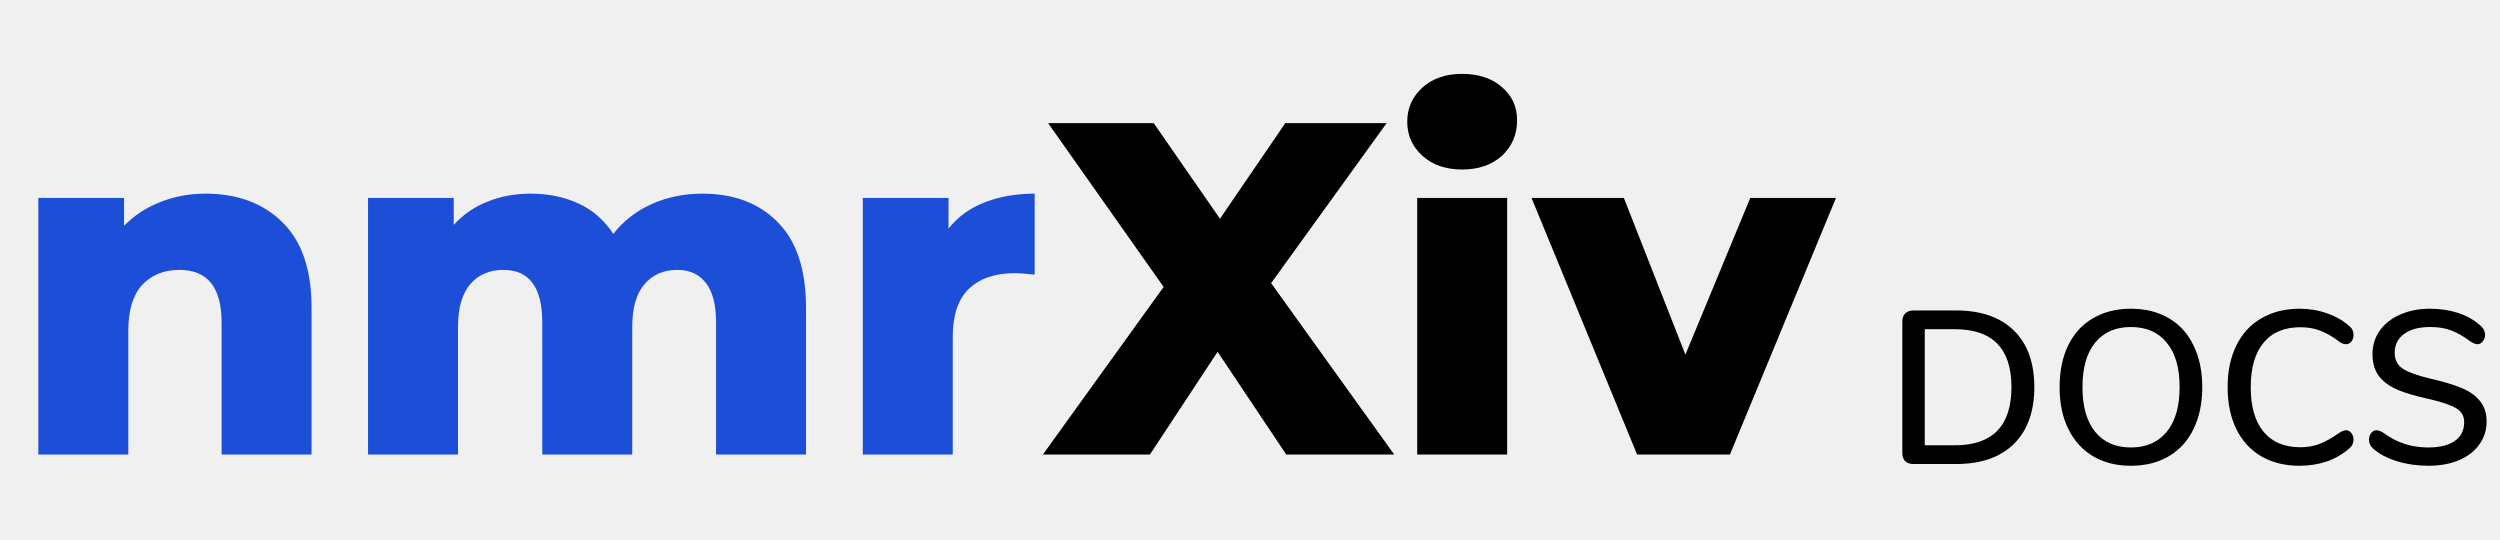
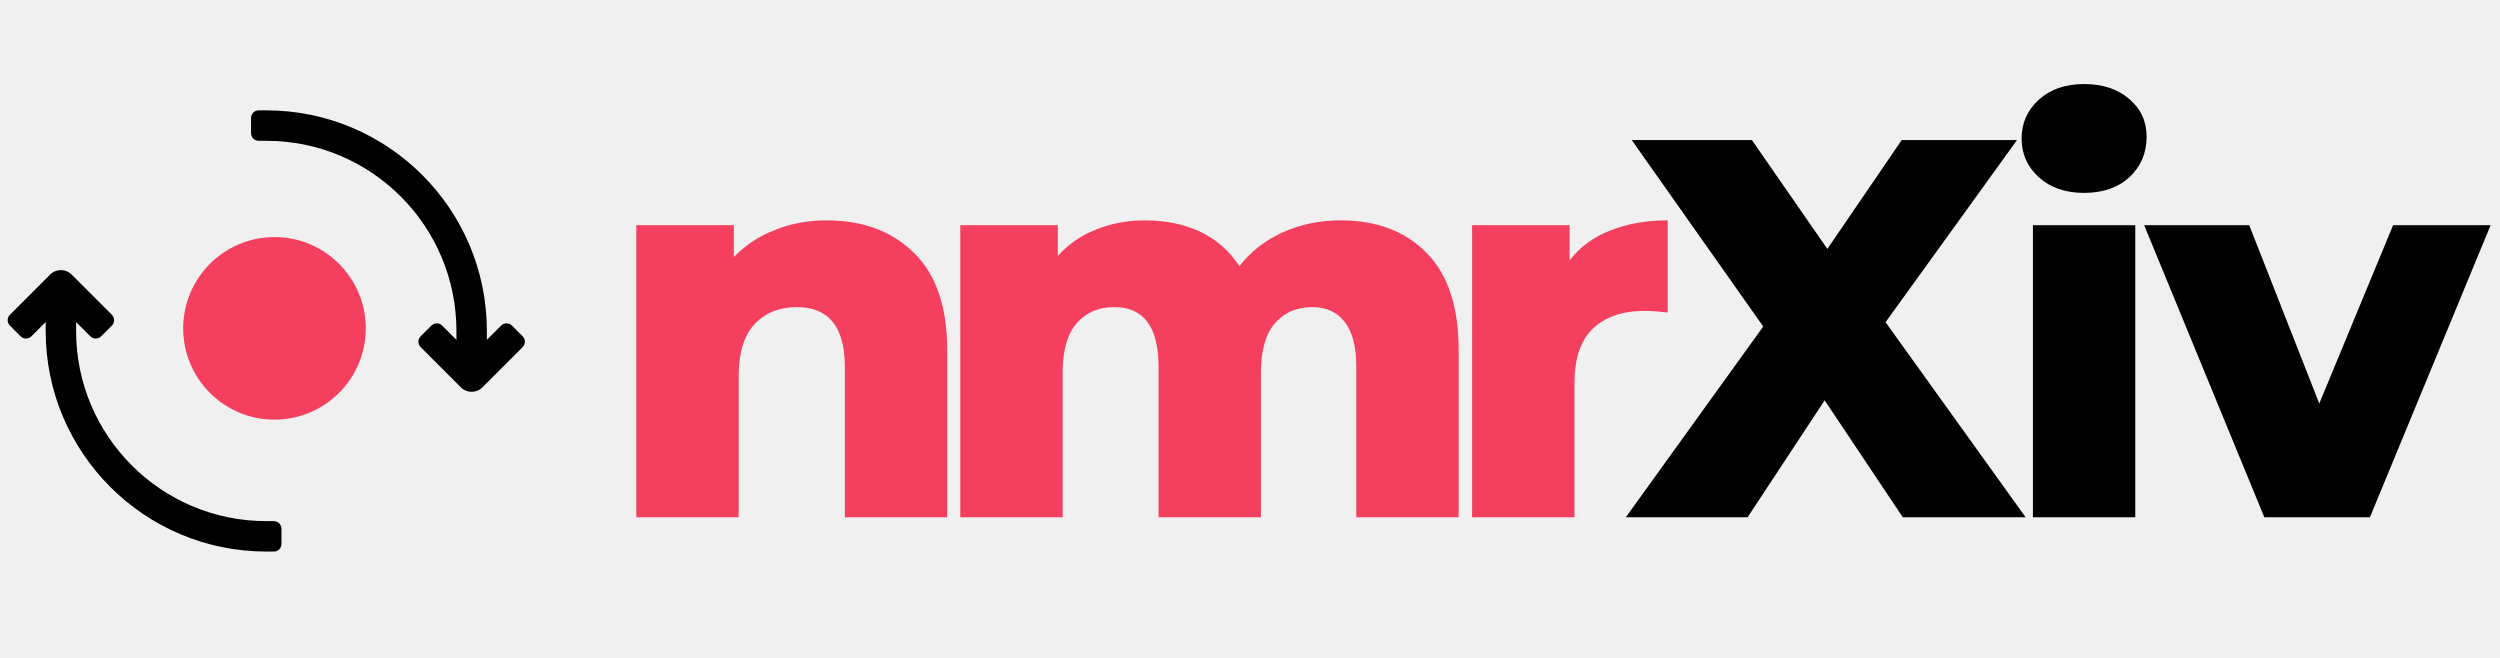
- <svg xmlns="http://www.w3.org/2000/svg" width="264" height="57" viewBox="0 0 264 57" fill="none">
-   <g clip-path="url(#clip0)">
-     <path d="M21.7 20.45C25.067 20.45 27.767 21.45 29.8 23.45C31.867 25.45 32.9 28.467 32.9 32.5V48H23.4V34.05C23.4 30.35 21.917 28.5 18.95 28.5C17.317 28.5 16 29.033 15 30.1C14.033 31.167 13.55 32.767 13.55 34.9V48H4.05V20.9H13.1V23.85C14.167 22.75 15.433 21.917 16.9 21.35C18.367 20.75 19.967 20.45 21.7 20.45ZM74.165 20.45C77.498 20.45 80.148 21.45 82.115 23.45C84.115 25.45 85.115 28.467 85.115 32.5V48H75.615V34.05C75.615 32.15 75.248 30.75 74.514 29.85C73.814 28.95 72.814 28.5 71.514 28.5C70.081 28.5 68.931 29 68.064 30C67.198 31 66.764 32.517 66.764 34.55V48H57.264V34.05C57.264 30.35 55.898 28.5 53.164 28.5C51.698 28.5 50.531 29 49.664 30C48.798 31 48.364 32.517 48.364 34.55V48H38.864V20.9H47.914V23.75C48.914 22.65 50.098 21.833 51.465 21.3C52.864 20.733 54.381 20.45 56.014 20.45C57.914 20.45 59.614 20.8 61.114 21.5C62.614 22.2 63.831 23.267 64.764 24.7C65.831 23.333 67.181 22.283 68.814 21.55C70.448 20.817 72.231 20.45 74.165 20.45ZM100.161 24.15C101.127 22.917 102.377 22 103.911 21.4C105.477 20.767 107.261 20.45 109.261 20.45V29C108.394 28.9 107.677 28.85 107.111 28.85C105.077 28.85 103.477 29.4 102.311 30.5C101.177 31.6 100.611 33.283 100.611 35.55V48H91.111V20.9H100.161V24.15Z" fill="#1D4ED8" />
-     <path d="M135.829 48L128.579 37.15L121.429 48H110.129L122.879 30.3L110.679 13H121.829L128.829 23.1L135.729 13H146.429L134.229 29.9L147.229 48H135.829ZM149.655 20.9H159.155V48H149.655V20.9ZM154.405 17.9C152.672 17.9 151.272 17.417 150.205 16.45C149.139 15.483 148.605 14.283 148.605 12.85C148.605 11.417 149.139 10.217 150.205 9.25C151.272 8.283 152.672 7.8 154.405 7.8C156.139 7.8 157.539 8.267 158.605 9.2C159.672 10.1 160.205 11.267 160.205 12.7C160.205 14.2 159.672 15.45 158.605 16.45C157.539 17.417 156.139 17.9 154.405 17.9ZM193.879 20.9L182.679 48H172.879L161.729 20.9H171.479L177.979 37.45L184.829 20.9H193.879Z" fill="black" />
-     <path d="M202.059 49C201.691 49 201.4 48.9 201.185 48.701C200.986 48.486 200.886 48.203 200.886 47.85V33.935C200.886 33.582 200.986 33.306 201.185 33.107C201.4 32.892 201.691 32.785 202.059 32.785H206.567C209.189 32.785 211.221 33.49 212.662 34.901C214.103 36.312 214.824 38.305 214.824 40.881C214.824 43.457 214.103 45.458 212.662 46.884C211.221 48.295 209.189 49 206.567 49H202.059ZM206.429 47.022C210.416 47.022 212.409 44.975 212.409 40.881C212.409 36.802 210.416 34.763 206.429 34.763H203.255V47.022H206.429ZM225.015 49.184C223.482 49.184 222.148 48.847 221.013 48.172C219.894 47.497 219.027 46.539 218.414 45.297C217.801 44.055 217.494 42.591 217.494 40.904C217.494 39.202 217.793 37.73 218.391 36.488C219.004 35.231 219.878 34.272 221.013 33.613C222.148 32.938 223.482 32.601 225.015 32.601C226.564 32.601 227.905 32.938 229.04 33.613C230.175 34.272 231.041 35.231 231.639 36.488C232.252 37.73 232.559 39.194 232.559 40.881C232.559 42.568 232.252 44.04 231.639 45.297C231.041 46.539 230.175 47.497 229.04 48.172C227.905 48.847 226.564 49.184 225.015 49.184ZM225.015 47.252C226.64 47.252 227.905 46.7 228.81 45.596C229.715 44.492 230.167 42.92 230.167 40.881C230.167 38.842 229.715 37.278 228.81 36.189C227.921 35.085 226.656 34.533 225.015 34.533C223.405 34.533 222.148 35.085 221.243 36.189C220.354 37.278 219.909 38.842 219.909 40.881C219.909 42.92 220.354 44.492 221.243 45.596C222.148 46.7 223.405 47.252 225.015 47.252ZM242.851 49.184C241.303 49.184 239.953 48.854 238.803 48.195C237.653 47.52 236.772 46.562 236.158 45.32C235.545 44.063 235.238 42.583 235.238 40.881C235.238 39.194 235.545 37.73 236.158 36.488C236.772 35.231 237.653 34.272 238.803 33.613C239.953 32.938 241.303 32.601 242.851 32.601C243.863 32.601 244.822 32.762 245.726 33.084C246.631 33.391 247.421 33.843 248.095 34.441C248.387 34.671 248.532 34.978 248.532 35.361C248.532 35.637 248.456 35.875 248.302 36.074C248.149 36.258 247.965 36.35 247.75 36.35C247.49 36.35 247.237 36.25 246.991 36.051C246.255 35.499 245.581 35.116 244.967 34.901C244.369 34.671 243.687 34.556 242.92 34.556C241.234 34.556 239.938 35.1 239.033 36.189C238.129 37.278 237.676 38.842 237.676 40.881C237.676 42.936 238.129 44.507 239.033 45.596C239.938 46.685 241.234 47.229 242.92 47.229C243.656 47.229 244.323 47.114 244.921 46.884C245.535 46.654 246.225 46.271 246.991 45.734C247.298 45.535 247.551 45.435 247.75 45.435C247.965 45.435 248.149 45.535 248.302 45.734C248.456 45.918 248.532 46.148 248.532 46.424C248.532 46.807 248.387 47.114 248.095 47.344C247.421 47.942 246.631 48.402 245.726 48.724C244.822 49.031 243.863 49.184 242.851 49.184ZM256.445 49.184C255.28 49.184 254.168 49.023 253.11 48.701C252.068 48.379 251.232 47.934 250.603 47.367C250.312 47.122 250.166 46.807 250.166 46.424C250.166 46.148 250.243 45.918 250.396 45.734C250.55 45.535 250.734 45.435 250.948 45.435C251.163 45.435 251.424 45.535 251.73 45.734C253.095 46.746 254.651 47.252 256.399 47.252C257.626 47.252 258.569 47.022 259.228 46.562C259.888 46.102 260.217 45.443 260.217 44.584C260.217 43.909 259.911 43.403 259.297 43.066C258.684 42.729 257.703 42.407 256.353 42.1C255.065 41.824 254.007 41.51 253.179 41.157C252.351 40.804 251.7 40.329 251.224 39.731C250.764 39.118 250.534 38.343 250.534 37.408C250.534 36.473 250.787 35.645 251.293 34.924C251.815 34.188 252.535 33.621 253.455 33.222C254.375 32.808 255.426 32.601 256.606 32.601C257.695 32.601 258.699 32.754 259.619 33.061C260.539 33.368 261.321 33.82 261.965 34.418C262.272 34.679 262.425 34.993 262.425 35.361C262.425 35.622 262.341 35.852 262.172 36.051C262.019 36.25 261.835 36.35 261.62 36.35C261.421 36.35 261.168 36.25 260.861 36.051C260.156 35.514 259.489 35.131 258.86 34.901C258.247 34.656 257.503 34.533 256.629 34.533C255.449 34.533 254.529 34.778 253.869 35.269C253.21 35.744 252.88 36.411 252.88 37.27C252.88 38.006 253.172 38.566 253.754 38.949C254.337 39.317 255.272 39.654 256.56 39.961C257.91 40.268 258.998 40.59 259.826 40.927C260.67 41.249 261.337 41.701 261.827 42.284C262.333 42.851 262.586 43.587 262.586 44.492C262.586 45.412 262.326 46.232 261.804 46.953C261.298 47.658 260.578 48.21 259.642 48.609C258.722 48.992 257.657 49.184 256.445 49.184Z" fill="black" />
-   </g>
-   <defs>
-     <clipPath id="clip0">
-       <rect width="264" height="57" fill="white" />
-     </clipPath>
-   </defs>
+ <svg xmlns="http://www.w3.org/2000/svg" width="232" height="61" viewBox="0 0 232 61" fill="none">
+   <path d="M7.062 30.712C7.062 40.459 14.963 48.36 24.709 48.36H25.416C25.802 48.36 26.121 48.679 26.121 49.073V50.471C26.121 50.871 25.807 51.184 25.419 51.184H24.709C13.403 51.184 4.238 42.018 4.238 30.712V29.886L2.911 31.212C2.635 31.488 2.187 31.485 1.909 31.207L0.92 30.218C0.637 29.936 0.641 29.489 0.919 29.212L4.652 25.479C5.203 24.927 6.097 24.927 6.648 25.479L10.381 29.212C10.656 29.486 10.658 29.94 10.38 30.218L9.391 31.207C9.108 31.489 8.664 31.488 8.388 31.212L7.062 29.886V30.712ZM42.357 30.712C42.357 20.966 34.456 13.065 24.709 13.065H24.007C23.614 13.065 23.297 12.746 23.297 12.352V10.954C23.297 10.554 23.613 10.241 24.003 10.241H24.709C36.015 10.241 45.181 19.407 45.181 30.712V31.54L46.507 30.213C46.783 29.937 47.231 29.94 47.51 30.218L48.499 31.207C48.781 31.489 48.778 31.936 48.5 32.213L44.767 35.946C44.216 36.498 43.322 36.498 42.77 35.946L39.037 32.213C38.763 31.939 38.761 31.485 39.039 31.207L40.028 30.218C40.31 29.936 40.755 29.938 41.03 30.213L42.357 31.54V30.712Z" fill="black" />
+   <path d="M17 30.471C17 25.792 20.792 22 25.471 22C30.149 22 33.942 25.792 33.942 30.471C33.942 35.149 30.15 38.942 25.471 38.942C20.792 38.942 17 35.15 17 30.471Z" fill="#F43F5E" />
+   <path d="M76.7 20.45C80.067 20.45 82.767 21.45 84.8 23.45C86.867 25.45 87.9 28.467 87.9 32.5V48H78.4V34.05C78.4 30.35 76.917 28.5 73.95 28.5C72.317 28.5 71 29.033 70 30.1C69.033 31.167 68.55 32.767 68.55 34.9V48H59.05V20.9H68.1V23.85C69.167 22.75 70.433 21.917 71.9 21.35C73.367 20.75 74.967 20.45 76.7 20.45ZM124.414 20.45C127.748 20.45 130.398 21.45 132.364 23.45C134.364 25.45 135.364 28.467 135.364 32.5V48H125.864V34.05C125.864 32.15 125.498 30.75 124.764 29.85C124.064 28.95 123.064 28.5 121.764 28.5C120.331 28.5 119.181 29 118.314 30C117.448 31 117.014 32.517 117.014 34.55V48H107.514V34.05C107.514 30.35 106.148 28.5 103.414 28.5C101.948 28.5 100.781 29 99.914 30C99.048 31 98.614 32.517 98.614 34.55V48H89.114V20.9H98.164V23.75C99.164 22.65 100.348 21.833 101.714 21.3C103.114 20.733 104.631 20.45 106.264 20.45C108.164 20.45 109.864 20.8 111.364 21.5C112.864 22.2 114.081 23.267 115.014 24.7C116.081 23.333 117.431 22.283 119.064 21.55C120.698 20.817 122.481 20.45 124.414 20.45ZM145.661 24.15C146.627 22.917 147.877 22 149.411 21.4C150.977 20.767 152.761 20.45 154.761 20.45V29C153.894 28.9 153.177 28.85 152.611 28.85C150.577 28.85 148.977 29.4 147.811 30.5C146.677 31.6 146.111 33.283 146.111 35.55V48H136.611V20.9H145.661V24.15Z" fill="#F43F5E" />
+   <path d="M176.578 48L169.328 37.15L162.178 48H150.878L163.628 30.3L151.428 13H162.578L169.578 23.1L176.478 13H187.178L174.978 29.9L187.978 48H176.578ZM188.655 20.9H198.155V48H188.655V20.9ZM193.405 17.9C191.672 17.9 190.272 17.417 189.205 16.45C188.139 15.483 187.605 14.283 187.605 12.85C187.605 11.417 188.139 10.217 189.205 9.25C190.272 8.283 191.672 7.8 193.405 7.8C195.139 7.8 196.539 8.267 197.605 9.2C198.672 10.1 199.205 11.267 199.205 12.7C199.205 14.2 198.672 15.45 197.605 16.45C196.539 17.417 195.139 17.9 193.405 17.9ZM231.129 20.9L219.929 48H210.129L198.979 20.9H208.729L215.229 37.45L222.079 20.9H231.129Z" fill="black" />
</svg>
